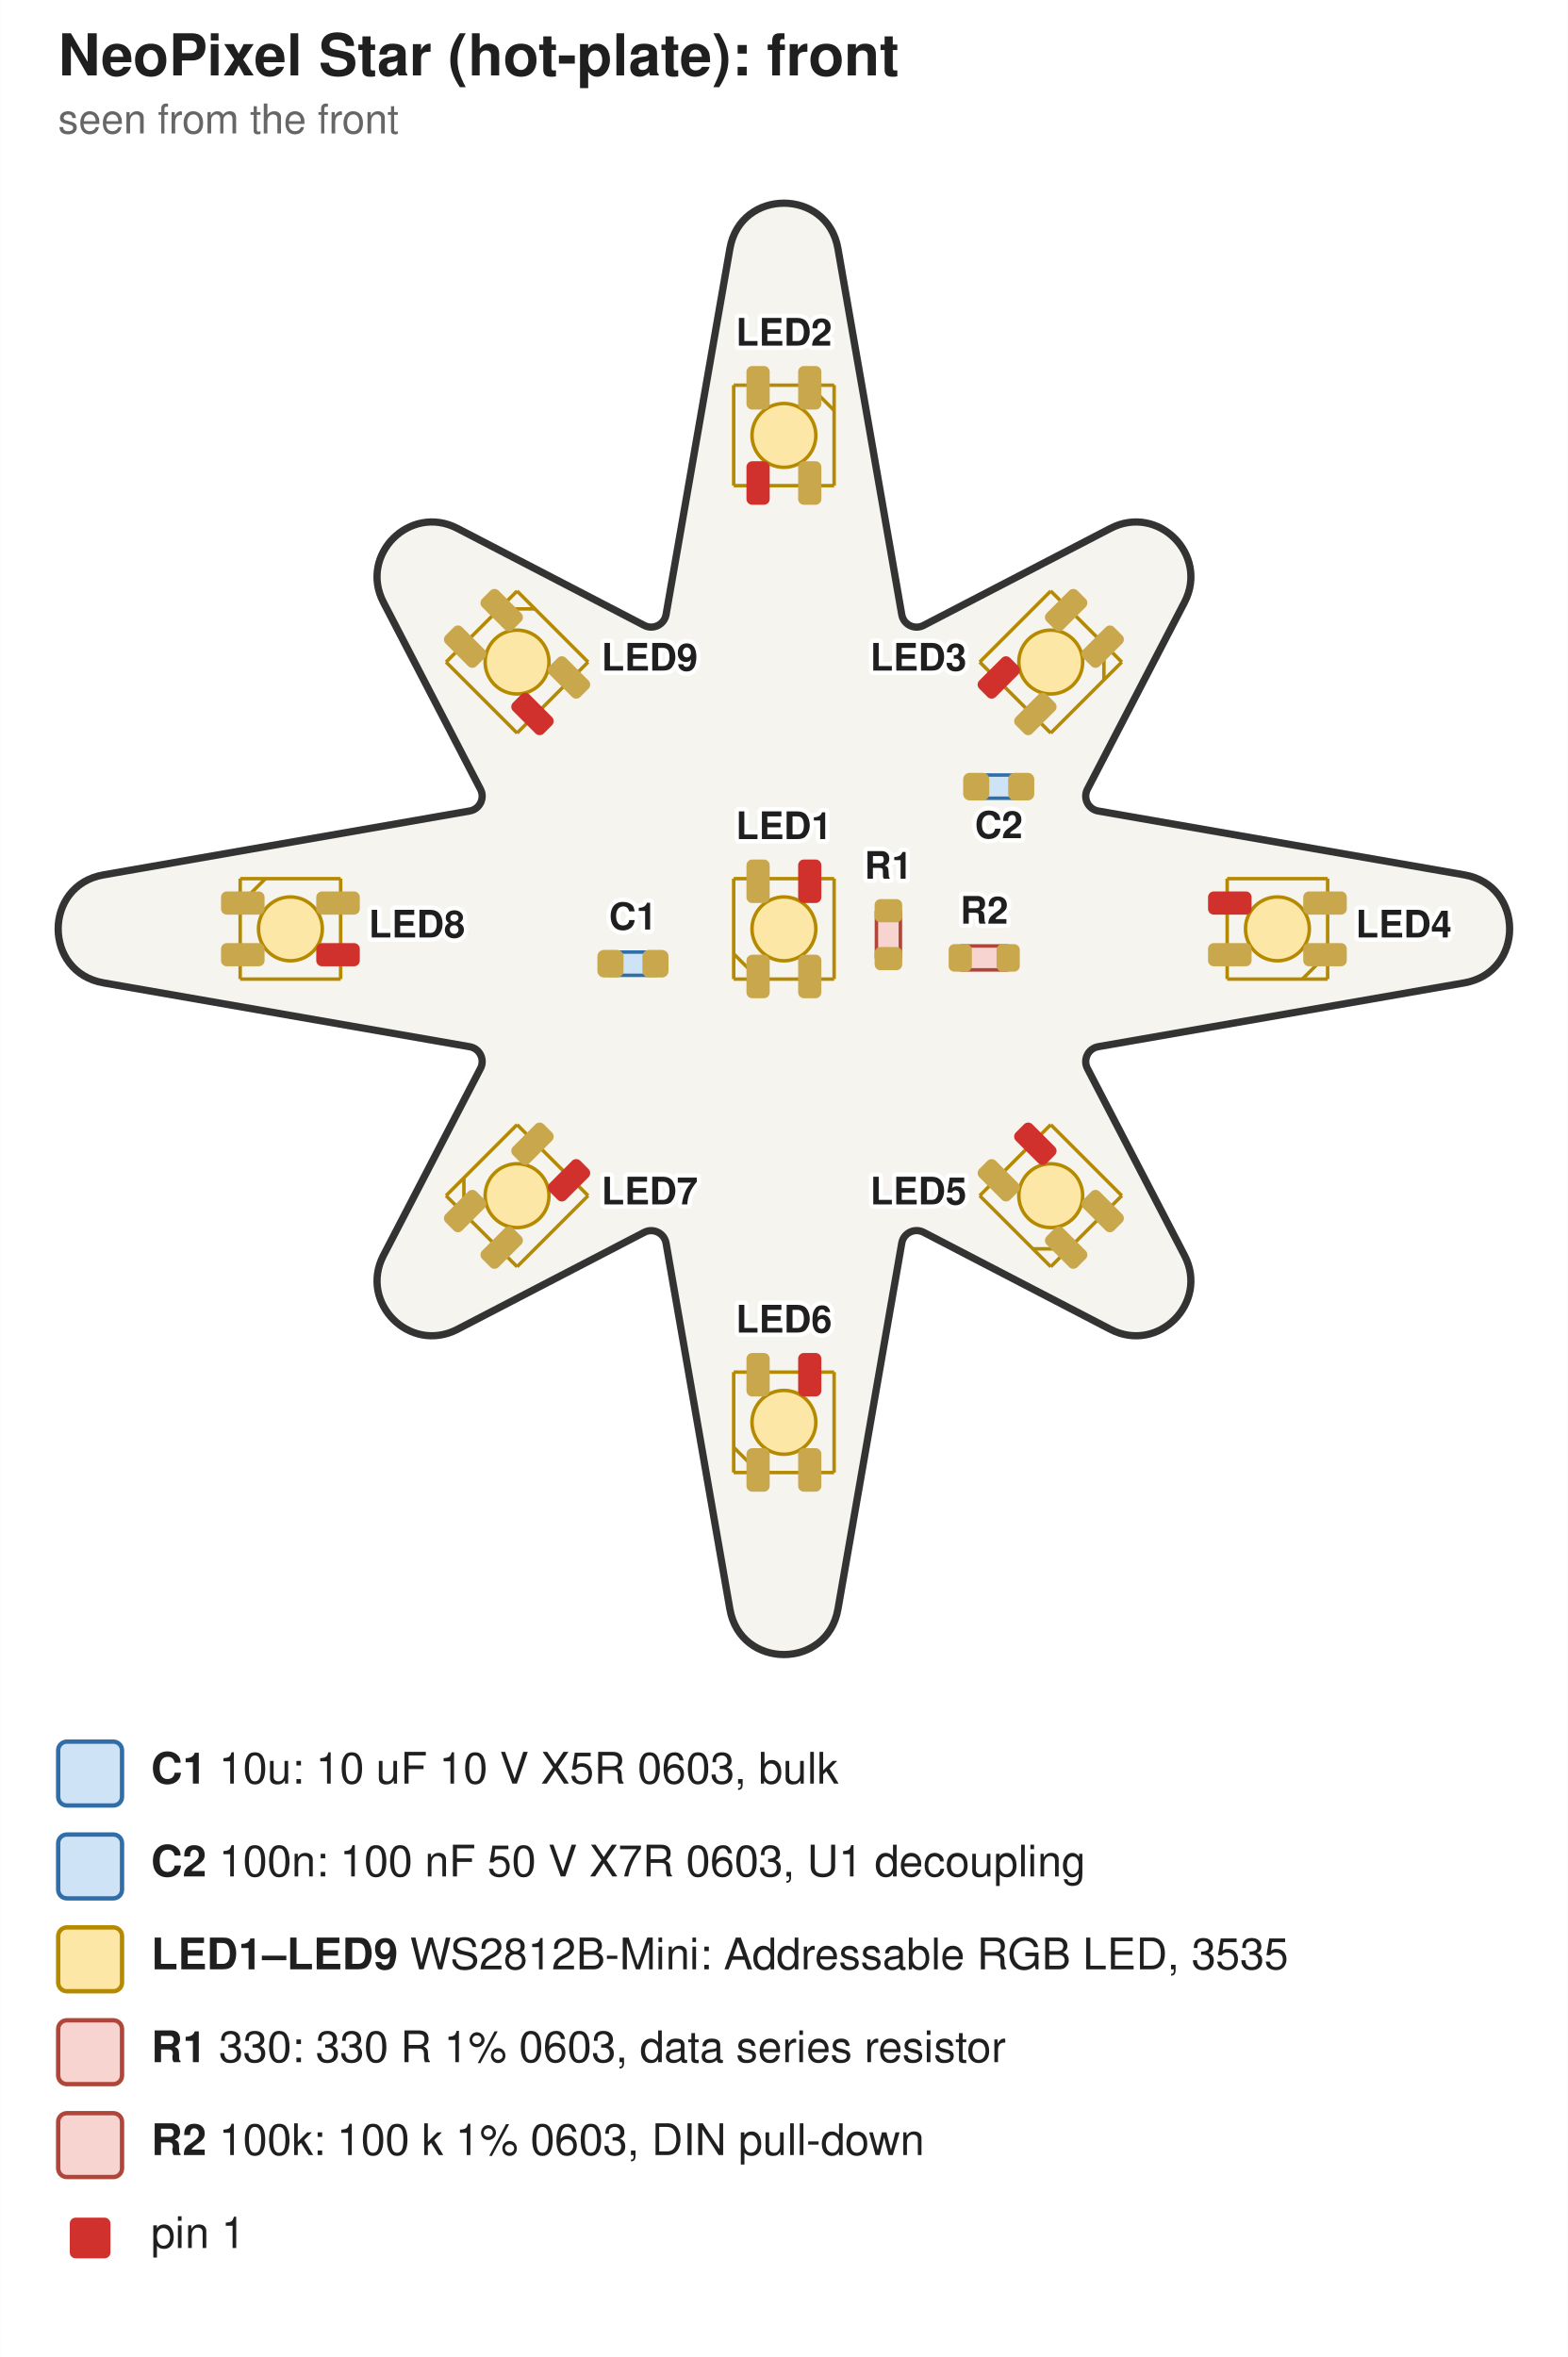
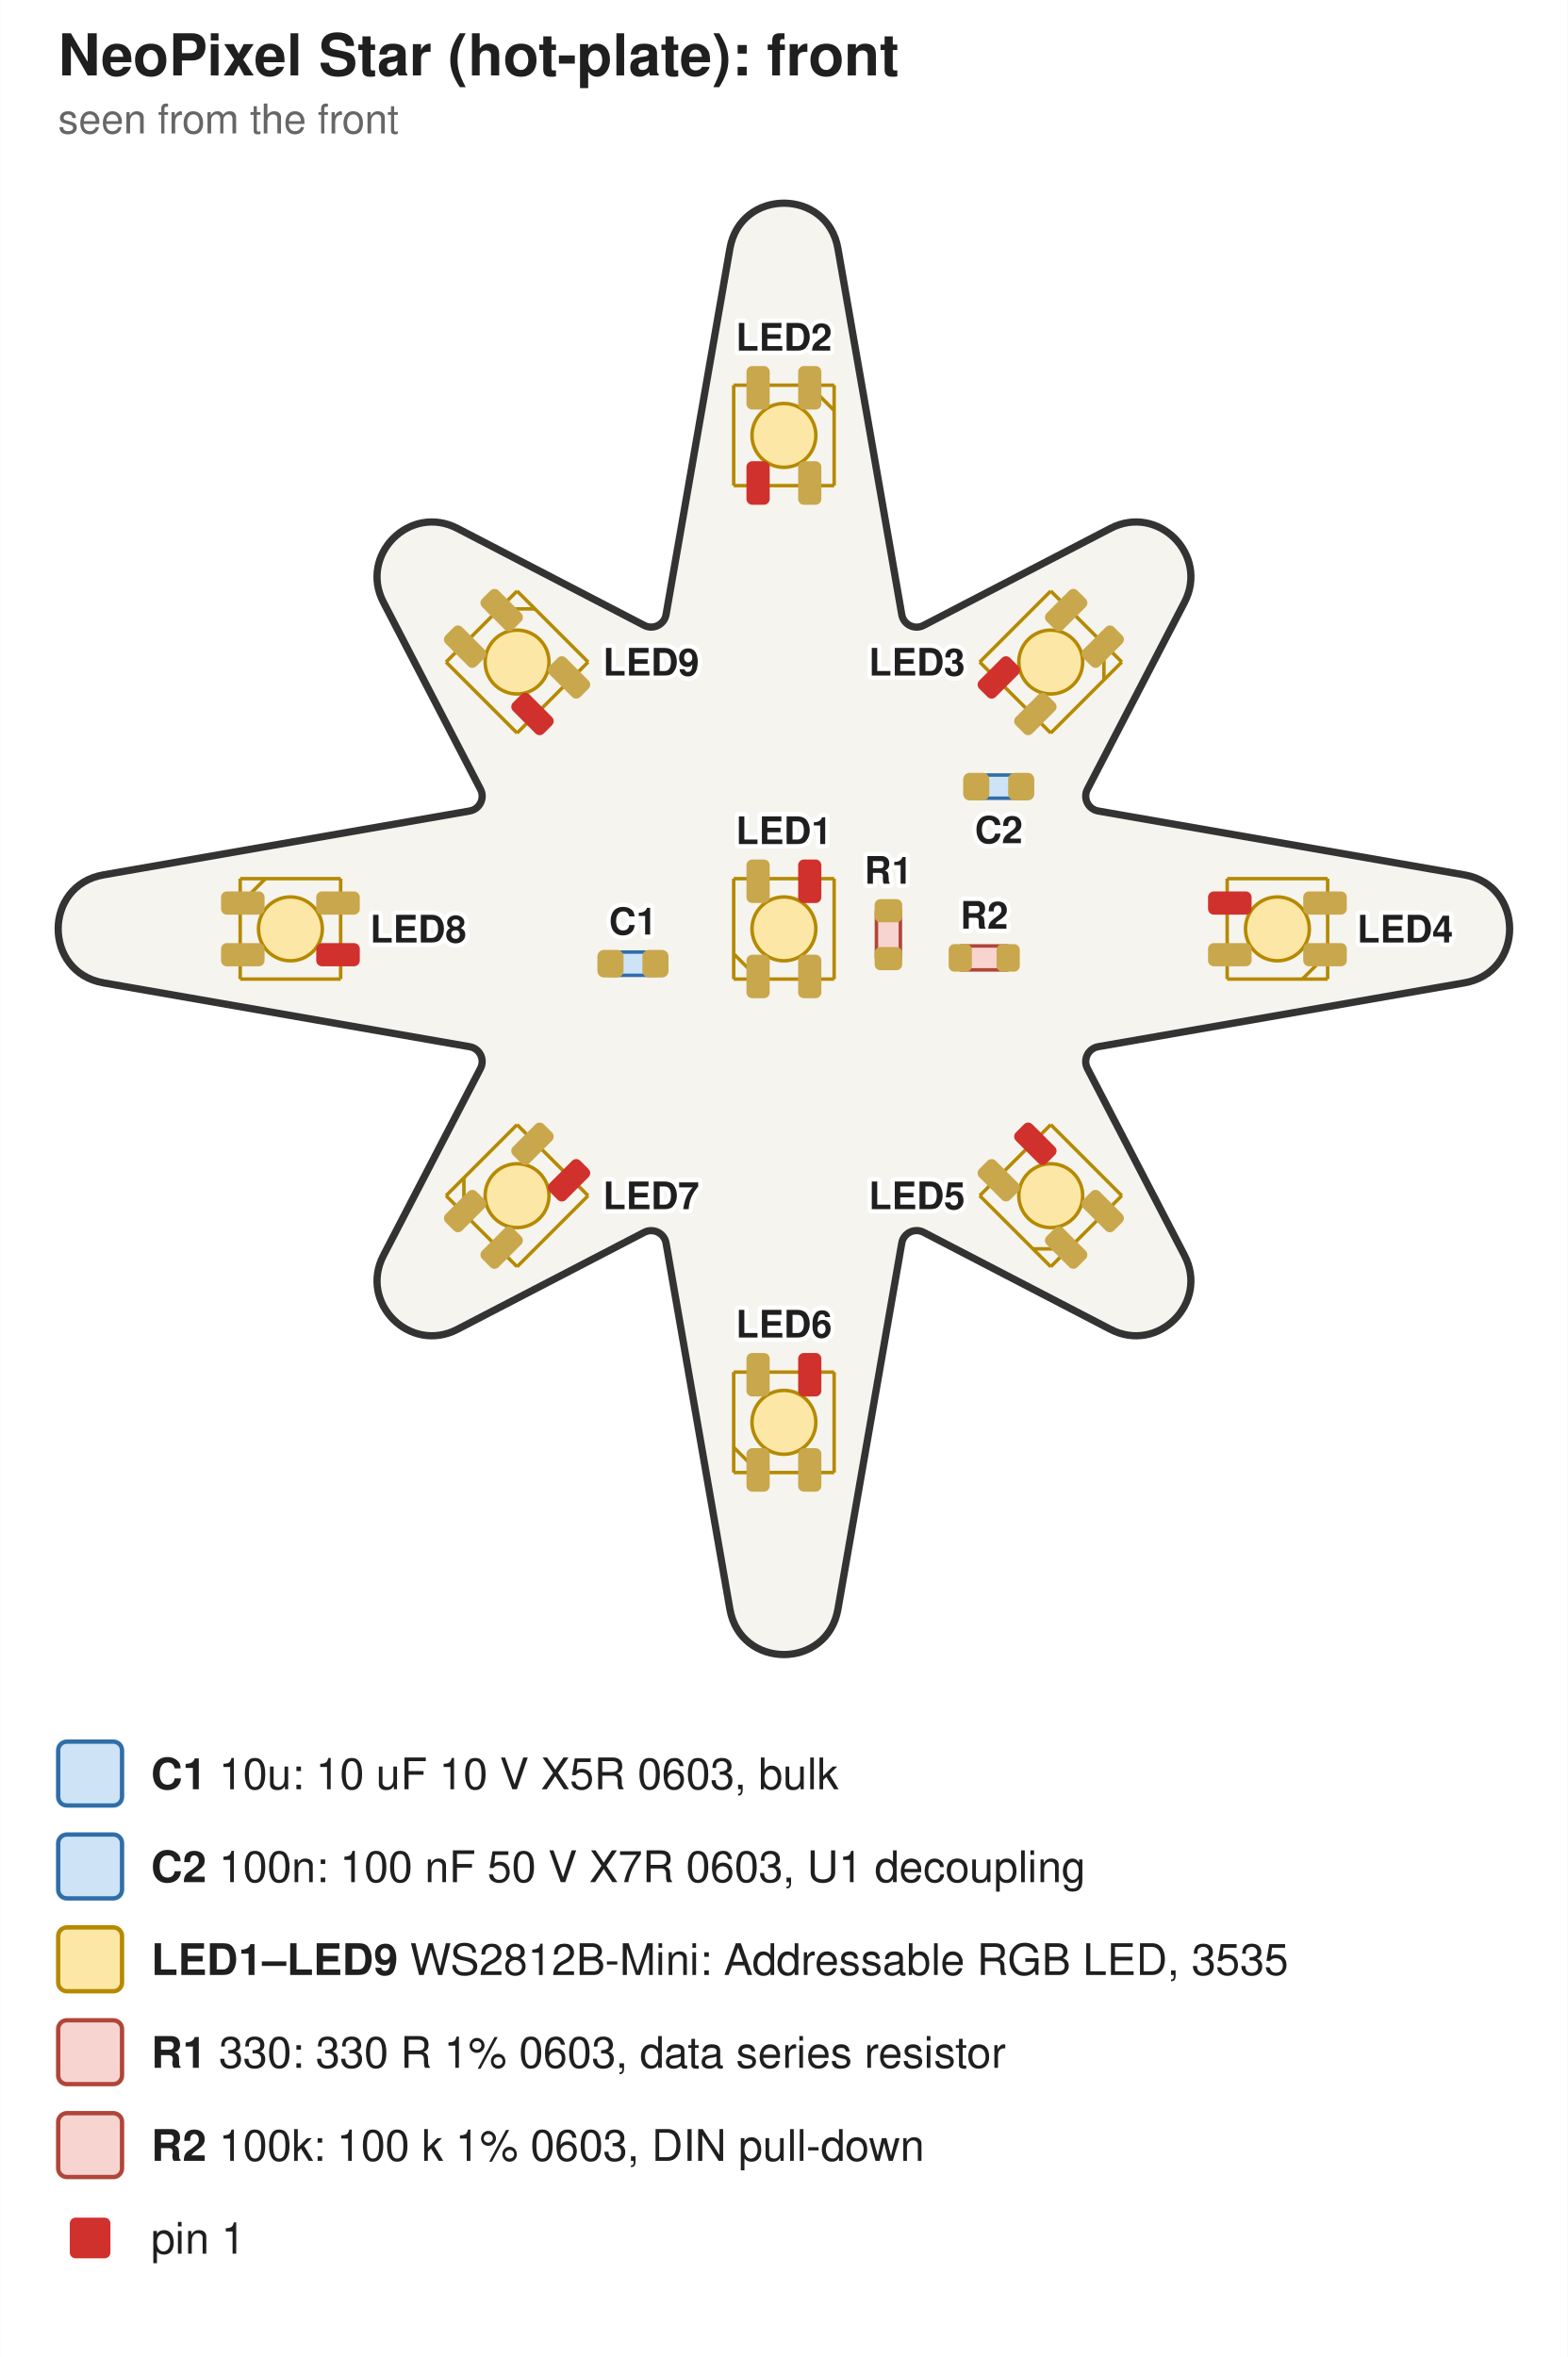
<svg xmlns="http://www.w3.org/2000/svg" viewBox="73 68 54 81.2" width="864" height="1299">
  <rect x="73" y="68" width="54" height="81.2" fill="#ffffff" />
  <g font-family="Helvetica, Arial, sans-serif" fill="#1f1f1f">
    <text x="75" y="70.6" font-size="2" font-weight="bold">NeoPixel Star (hot-plate): front</text>
    <text x="75" y="72.6" font-size="1.4" fill="#666666">seen from the front</text>
  </g>
  <path d="M76.565,98.139 L89.175,95.939 C89.521,95.879 89.709,95.499 89.546,95.188 L86.205,88.75 C85.354,87.113 87.114,85.353 88.752,86.203 L95.188,89.545 C95.5,89.707 95.879,89.519 95.94,89.173 L98.139,76.564 C98.503,74.478 101.497,74.478 101.861,76.564 L104.06,89.174 C104.12,89.52 104.499,89.708 104.811,89.546 L111.251,86.203 C112.889,85.353 114.649,87.113 113.799,88.75 L110.456,95.188 C110.293,95.5 110.482,95.879 110.828,95.94 L123.436,98.139 C125.521,98.503 125.521,101.497 123.436,101.861 L110.828,104.059 C110.482,104.12 110.293,104.499 110.456,104.811 L113.799,111.25 C114.648,112.887 112.889,114.647 111.251,113.797 L104.811,110.453 C104.499,110.291 104.12,110.479 104.06,110.825 L101.861,123.436 C101.497,125.522 98.503,125.522 98.139,123.436 L95.94,110.827 C95.879,110.481 95.5,110.293 95.188,110.455 L88.752,113.797 C87.114,114.647 85.355,112.887 86.205,111.25 L89.546,104.811 C89.709,104.499 89.521,104.12 89.175,104.06 L76.565,101.861 C74.478,101.497 74.478,98.503 76.565,98.139 Z" fill="#f6f4ee" stroke="#333333" stroke-width="0.25" />
  <g transform="translate(94.8,101.2) rotate(-180)" stroke="#2f6ea8" stroke-width="0.12" fill="none" stroke-linejoin="round">
    <rect x="-0.8" y="-0.4" width="1.6" height="0.8" fill="#cfe3f7" stroke="none" />
    <rect x="-0.8" y="-0.4" width="1.6" height="0.8" />
  </g>
  <g transform="translate(94.8,101.2) rotate(-180)">
    <g transform="translate(-0.775,0) rotate(-0)" fill="#c9a74c">
      <rect x="-0.45" y="-0.475" width="0.9" height="0.95" rx="0.225" />
    </g>
    <g transform="translate(0.775,0) rotate(-0)" fill="#c9a74c">
      <rect x="-0.45" y="-0.475" width="0.9" height="0.95" rx="0.225" />
    </g>
  </g>
  <g transform="translate(107.4,95.1) rotate(-180)" stroke="#2f6ea8" stroke-width="0.12" fill="none" stroke-linejoin="round">
    <rect x="-0.8" y="-0.4" width="1.6" height="0.8" fill="#cfe3f7" stroke="none" />
    <rect x="-0.8" y="-0.4" width="1.6" height="0.8" />
  </g>
  <g transform="translate(107.4,95.1) rotate(-180)">
    <g transform="translate(-0.775,0) rotate(-0)" fill="#c9a74c">
      <rect x="-0.45" y="-0.475" width="0.9" height="0.95" rx="0.225" />
    </g>
    <g transform="translate(0.775,0) rotate(-0)" fill="#c9a74c">
      <rect x="-0.45" y="-0.475" width="0.9" height="0.95" rx="0.225" />
    </g>
  </g>
  <g transform="translate(100,100) rotate(90)" stroke="#b58900" stroke-width="0.12" fill="none" stroke-linejoin="round">
    <circle cx="0" cy="0" r="1.1" fill="#fde7a6" stroke="none" />
    <line x1="-1.73" y1="1.73" x2="1.73" y2="1.73" />
    <line x1="1.73" y1="1.73" x2="1.73" y2="-1.73" />
    <line x1="1.73" y1="0.86" x2="0.86" y2="1.73" />
    <line x1="-1.73" y1="-1.73" x2="-1.73" y2="1.73" />
    <line x1="1.73" y1="-1.73" x2="-1.73" y2="-1.73" />
    <circle cx="0" cy="0" r="1.1" fill="none" />
  </g>
  <g transform="translate(100,100) rotate(90)">
    <g transform="translate(-1.64,-0.89) rotate(-360)" fill="#d0312d">
      <rect x="-0.75" y="-0.4" width="1.5" height="0.8" rx="0.2" />
    </g>
    <g transform="translate(-1.64,0.89) rotate(-360)" fill="#c9a74c">
      <rect x="-0.75" y="-0.4" width="1.5" height="0.8" rx="0.2" />
    </g>
    <g transform="translate(1.64,0.89) rotate(-360)" fill="#c9a74c">
      <rect x="-0.75" y="-0.4" width="1.5" height="0.8" rx="0.2" />
    </g>
    <g transform="translate(1.64,-0.89) rotate(-360)" fill="#c9a74c">
      <rect x="-0.75" y="-0.4" width="1.5" height="0.8" rx="0.2" />
    </g>
  </g>
  <g transform="translate(100,83) rotate(-90)" stroke="#b58900" stroke-width="0.12" fill="none" stroke-linejoin="round">
    <circle cx="0" cy="0" r="1.1" fill="#fde7a6" stroke="none" />
    <line x1="1.73" y1="-1.73" x2="-1.73" y2="-1.73" />
    <line x1="-1.73" y1="-1.73" x2="-1.73" y2="1.73" />
    <line x1="1.73" y1="0.86" x2="0.86" y2="1.73" />
    <line x1="1.73" y1="1.73" x2="1.73" y2="-1.73" />
    <line x1="-1.73" y1="1.73" x2="1.73" y2="1.73" />
    <circle cx="0" cy="0" r="1.1" fill="none" />
  </g>
  <g transform="translate(100,83) rotate(-90)">
    <g transform="translate(-1.64,-0.89) rotate(-0)" fill="#d0312d">
      <rect x="-0.75" y="-0.4" width="1.5" height="0.8" rx="0.2" />
    </g>
    <g transform="translate(-1.64,0.89) rotate(-0)" fill="#c9a74c">
      <rect x="-0.75" y="-0.4" width="1.5" height="0.8" rx="0.2" />
    </g>
    <g transform="translate(1.64,0.89) rotate(-0)" fill="#c9a74c">
      <rect x="-0.75" y="-0.4" width="1.5" height="0.8" rx="0.2" />
    </g>
    <g transform="translate(1.64,-0.89) rotate(-0)" fill="#c9a74c">
      <rect x="-0.75" y="-0.4" width="1.5" height="0.8" rx="0.2" />
    </g>
  </g>
  <g transform="translate(109.192,90.808) rotate(-45)" stroke="#b58900" stroke-width="0.12" fill="none" stroke-linejoin="round">
    <circle cx="0" cy="0" r="1.1" fill="#fde7a6" stroke="none" />
    <line x1="-1.73" y1="-1.73" x2="-1.73" y2="1.73" />
    <line x1="1.73" y1="-1.73" x2="-1.73" y2="-1.73" />
    <line x1="-1.73" y1="1.73" x2="1.73" y2="1.73" />
    <line x1="1.73" y1="0.86" x2="0.86" y2="1.73" />
    <line x1="1.73" y1="1.73" x2="1.73" y2="-1.73" />
    <circle cx="0" cy="0" r="1.1" fill="none" />
  </g>
  <g transform="translate(109.192,90.808) rotate(-45)">
    <g transform="translate(-1.64,-0.89) rotate(-0)" fill="#d0312d">
      <rect x="-0.75" y="-0.4" width="1.5" height="0.8" rx="0.2" />
    </g>
    <g transform="translate(-1.64,0.89) rotate(-0)" fill="#c9a74c">
      <rect x="-0.75" y="-0.4" width="1.5" height="0.8" rx="0.2" />
    </g>
    <g transform="translate(1.64,0.89) rotate(-0)" fill="#c9a74c">
      <rect x="-0.75" y="-0.4" width="1.5" height="0.8" rx="0.2" />
    </g>
    <g transform="translate(1.64,-0.89) rotate(-0)" fill="#c9a74c">
      <rect x="-0.75" y="-0.4" width="1.5" height="0.8" rx="0.2" />
    </g>
  </g>
  <g transform="translate(117,100) rotate(-0)" stroke="#b58900" stroke-width="0.12" fill="none" stroke-linejoin="round">
    <circle cx="0" cy="0" r="1.1" fill="#fde7a6" stroke="none" />
    <line x1="-1.73" y1="-1.73" x2="-1.73" y2="1.73" />
    <line x1="-1.73" y1="1.73" x2="1.73" y2="1.73" />
    <line x1="1.73" y1="-1.73" x2="-1.73" y2="-1.73" />
    <line x1="1.73" y1="0.86" x2="0.86" y2="1.73" />
    <line x1="1.73" y1="1.73" x2="1.73" y2="-1.73" />
    <circle cx="0" cy="0" r="1.1" fill="none" />
  </g>
  <g transform="translate(117,100) rotate(-0)">
    <g transform="translate(-1.64,-0.89) rotate(-0)" fill="#d0312d">
      <rect x="-0.75" y="-0.4" width="1.5" height="0.8" rx="0.2" />
    </g>
    <g transform="translate(-1.64,0.89) rotate(-0)" fill="#c9a74c">
      <rect x="-0.75" y="-0.4" width="1.5" height="0.8" rx="0.2" />
    </g>
    <g transform="translate(1.64,0.89) rotate(-0)" fill="#c9a74c">
      <rect x="-0.75" y="-0.4" width="1.5" height="0.8" rx="0.2" />
    </g>
    <g transform="translate(1.64,-0.89) rotate(-0)" fill="#c9a74c">
      <rect x="-0.75" y="-0.4" width="1.5" height="0.8" rx="0.2" />
    </g>
  </g>
  <g transform="translate(109.192,109.192) rotate(45)" stroke="#b58900" stroke-width="0.12" fill="none" stroke-linejoin="round">
    <circle cx="0" cy="0" r="1.1" fill="#fde7a6" stroke="none" />
    <line x1="-1.73" y1="1.73" x2="1.73" y2="1.73" />
    <line x1="-1.73" y1="-1.73" x2="-1.73" y2="1.73" />
    <line x1="1.73" y1="1.73" x2="1.73" y2="-1.73" />
    <line x1="1.73" y1="0.86" x2="0.86" y2="1.73" />
    <line x1="1.73" y1="-1.73" x2="-1.73" y2="-1.73" />
    <circle cx="0" cy="0" r="1.1" fill="none" />
  </g>
  <g transform="translate(109.192,109.192) rotate(45)">
    <g transform="translate(-1.64,-0.89) rotate(-360)" fill="#d0312d">
      <rect x="-0.75" y="-0.4" width="1.5" height="0.8" rx="0.2" />
    </g>
    <g transform="translate(-1.64,0.89) rotate(-360)" fill="#c9a74c">
      <rect x="-0.75" y="-0.4" width="1.5" height="0.8" rx="0.2" />
    </g>
    <g transform="translate(1.64,0.89) rotate(-360)" fill="#c9a74c">
      <rect x="-0.75" y="-0.4" width="1.5" height="0.8" rx="0.2" />
    </g>
    <g transform="translate(1.64,-0.89) rotate(-360)" fill="#c9a74c">
      <rect x="-0.75" y="-0.4" width="1.5" height="0.8" rx="0.2" />
    </g>
  </g>
  <g transform="translate(100,117) rotate(90)" stroke="#b58900" stroke-width="0.12" fill="none" stroke-linejoin="round">
    <circle cx="0" cy="0" r="1.1" fill="#fde7a6" stroke="none" />
    <line x1="-1.73" y1="1.73" x2="1.73" y2="1.73" />
    <line x1="1.73" y1="1.73" x2="1.73" y2="-1.73" />
    <line x1="1.73" y1="0.86" x2="0.86" y2="1.73" />
    <line x1="-1.73" y1="-1.73" x2="-1.73" y2="1.73" />
    <line x1="1.73" y1="-1.73" x2="-1.73" y2="-1.73" />
    <circle cx="0" cy="0" r="1.1" fill="none" />
  </g>
  <g transform="translate(100,117) rotate(90)">
    <g transform="translate(-1.64,-0.89) rotate(-360)" fill="#d0312d">
      <rect x="-0.75" y="-0.4" width="1.5" height="0.8" rx="0.2" />
    </g>
    <g transform="translate(-1.64,0.89) rotate(-360)" fill="#c9a74c">
      <rect x="-0.75" y="-0.4" width="1.5" height="0.8" rx="0.2" />
    </g>
    <g transform="translate(1.64,0.89) rotate(-360)" fill="#c9a74c">
      <rect x="-0.75" y="-0.4" width="1.5" height="0.8" rx="0.2" />
    </g>
    <g transform="translate(1.64,-0.89) rotate(-360)" fill="#c9a74c">
      <rect x="-0.75" y="-0.4" width="1.5" height="0.8" rx="0.2" />
    </g>
  </g>
  <g transform="translate(90.808,109.192) rotate(135)" stroke="#b58900" stroke-width="0.12" fill="none" stroke-linejoin="round">
    <circle cx="0" cy="0" r="1.1" fill="#fde7a6" stroke="none" />
    <line x1="1.73" y1="1.73" x2="1.73" y2="-1.73" />
    <line x1="1.73" y1="0.86" x2="0.86" y2="1.73" />
    <line x1="-1.73" y1="1.73" x2="1.73" y2="1.73" />
    <line x1="1.73" y1="-1.73" x2="-1.73" y2="-1.73" />
    <line x1="-1.73" y1="-1.73" x2="-1.73" y2="1.73" />
    <circle cx="0" cy="0" r="1.1" fill="none" />
  </g>
  <g transform="translate(90.808,109.192) rotate(135)">
    <g transform="translate(-1.64,-0.89) rotate(-360)" fill="#d0312d">
      <rect x="-0.75" y="-0.4" width="1.5" height="0.8" rx="0.2" />
    </g>
    <g transform="translate(-1.64,0.89) rotate(-360)" fill="#c9a74c">
      <rect x="-0.75" y="-0.4" width="1.5" height="0.8" rx="0.2" />
    </g>
    <g transform="translate(1.64,0.89) rotate(-360)" fill="#c9a74c">
      <rect x="-0.75" y="-0.4" width="1.5" height="0.8" rx="0.2" />
    </g>
    <g transform="translate(1.64,-0.89) rotate(-360)" fill="#c9a74c">
      <rect x="-0.75" y="-0.4" width="1.5" height="0.8" rx="0.2" />
    </g>
  </g>
  <g transform="translate(83,100) rotate(-180)" stroke="#b58900" stroke-width="0.12" fill="none" stroke-linejoin="round">
    <circle cx="0" cy="0" r="1.1" fill="#fde7a6" stroke="none" />
    <line x1="1.73" y1="1.73" x2="1.73" y2="-1.73" />
    <line x1="1.73" y1="0.86" x2="0.86" y2="1.73" />
    <line x1="1.73" y1="-1.73" x2="-1.73" y2="-1.73" />
    <line x1="-1.73" y1="1.73" x2="1.73" y2="1.73" />
    <line x1="-1.73" y1="-1.73" x2="-1.73" y2="1.73" />
    <circle cx="0" cy="0" r="1.1" fill="none" />
  </g>
  <g transform="translate(83,100) rotate(-180)">
    <g transform="translate(-1.64,-0.89) rotate(-0)" fill="#d0312d">
      <rect x="-0.75" y="-0.4" width="1.5" height="0.8" rx="0.2" />
    </g>
    <g transform="translate(-1.64,0.89) rotate(-0)" fill="#c9a74c">
      <rect x="-0.75" y="-0.4" width="1.5" height="0.8" rx="0.2" />
    </g>
    <g transform="translate(1.64,0.89) rotate(-0)" fill="#c9a74c">
      <rect x="-0.75" y="-0.4" width="1.5" height="0.8" rx="0.2" />
    </g>
    <g transform="translate(1.64,-0.89) rotate(-0)" fill="#c9a74c">
      <rect x="-0.75" y="-0.4" width="1.5" height="0.8" rx="0.2" />
    </g>
  </g>
  <g transform="translate(90.808,90.808) rotate(-135)" stroke="#b58900" stroke-width="0.12" fill="none" stroke-linejoin="round">
    <circle cx="0" cy="0" r="1.1" fill="#fde7a6" stroke="none" />
    <line x1="1.73" y1="-1.73" x2="-1.73" y2="-1.73" />
    <line x1="1.73" y1="0.86" x2="0.86" y2="1.73" />
    <line x1="1.73" y1="1.73" x2="1.73" y2="-1.73" />
    <line x1="-1.73" y1="-1.73" x2="-1.73" y2="1.73" />
    <line x1="-1.73" y1="1.73" x2="1.73" y2="1.73" />
    <circle cx="0" cy="0" r="1.1" fill="none" />
  </g>
  <g transform="translate(90.808,90.808) rotate(-135)">
    <g transform="translate(-1.64,-0.89) rotate(-0)" fill="#d0312d">
      <rect x="-0.75" y="-0.4" width="1.5" height="0.8" rx="0.2" />
    </g>
    <g transform="translate(-1.64,0.89) rotate(-0)" fill="#c9a74c">
      <rect x="-0.75" y="-0.4" width="1.5" height="0.8" rx="0.2" />
    </g>
    <g transform="translate(1.64,0.89) rotate(-0)" fill="#c9a74c">
      <rect x="-0.75" y="-0.4" width="1.5" height="0.8" rx="0.2" />
    </g>
    <g transform="translate(1.64,-0.89) rotate(-0)" fill="#c9a74c">
      <rect x="-0.75" y="-0.4" width="1.5" height="0.8" rx="0.2" />
    </g>
  </g>
  <g transform="translate(103.6,100.2) rotate(90)" stroke="#b0453a" stroke-width="0.12" fill="none" stroke-linejoin="round">
    <rect x="-0.8" y="-0.412" width="1.6" height="0.825" fill="#f7d4cf" stroke="none" />
    <rect x="-0.8" y="-0.412" width="1.6" height="0.825" />
  </g>
  <g transform="translate(103.6,100.2) rotate(90)">
    <g transform="translate(-0.825,0) rotate(-360)" fill="#c9a74c">
      <rect x="-0.4" y="-0.475" width="0.8" height="0.95" rx="0.2" />
    </g>
    <g transform="translate(0.825,0) rotate(-360)" fill="#c9a74c">
      <rect x="-0.4" y="-0.475" width="0.8" height="0.95" rx="0.2" />
    </g>
  </g>
  <g transform="translate(106.9,101) rotate(-0)" stroke="#b0453a" stroke-width="0.12" fill="none" stroke-linejoin="round">
    <rect x="-0.8" y="-0.412" width="1.6" height="0.825" fill="#f7d4cf" stroke="none" />
    <rect x="-0.8" y="-0.412" width="1.6" height="0.825" />
  </g>
  <g transform="translate(106.9,101) rotate(-0)">
    <g transform="translate(-0.825,0) rotate(-0)" fill="#c9a74c">
      <rect x="-0.4" y="-0.475" width="0.8" height="0.95" rx="0.2" />
    </g>
    <g transform="translate(0.825,0) rotate(-0)" fill="#c9a74c">
      <rect x="-0.4" y="-0.475" width="0.8" height="0.95" rx="0.2" />
    </g>
  </g>
-   <g font-family="Helvetica, Arial, sans-serif" font-size="1.3" font-weight="bold" fill="#1f1f1f" text-anchor="middle" dominant-baseline="central" stroke="#ffffff" stroke-width="0.3" paint-order="stroke" stroke-linejoin="round">
-     <text x="94.8" y="99.725">C1</text>
-     <text x="107.4" y="96.575">C2</text>
-     <text x="100" y="96.61">LED1</text>
-     <text x="100" y="79.61">LED2</text>
-     <text x="104.628" y="90.808">LED3</text>
-     <text x="121.352" y="100">LED4</text>
-     <text x="104.628" y="109.192">LED5</text>
-     <text x="100" y="113.61">LED6</text>
-     <text x="95.372" y="109.192">LED7</text>
-     <text x="87.352" y="100">LED8</text>
-     <text x="95.372" y="90.808">LED9</text>
-     <text x="103.6" y="97.975">R1</text>
-     <text x="106.9" y="99.525">R2</text>
-   </g>
-   <g font-family="Helvetica, Arial, sans-serif" font-size="1.5" fill="#1f1f1f" dominant-baseline="central">
+   <g font-family="Helvetica, Arial, sans-serif" font-size="1.3" font-weight="bold" fill="#1f1f1f" text-anchor="middle" stroke="#ffffff" stroke-width="0.3" paint-order="stroke" stroke-linejoin="round">
+     <text x="94.8" y="100.193">C1</text>
+     <text x="107.4" y="97.043">C2</text>
+     <text x="100" y="97.078">LED1</text>
+     <text x="100" y="80.078">LED2</text>
+     <text x="104.579" y="91.276">LED3</text>
+     <text x="121.401" y="100.468">LED4</text>
+     <text x="104.579" y="109.66">LED5</text>
+     <text x="100" y="114.078">LED6</text>
+     <text x="95.421" y="109.66">LED7</text>
+     <text x="87.401" y="100.468">LED8</text>
+     <text x="95.421" y="91.276">LED9</text>
+     <text x="103.6" y="98.443">R1</text>
+     <text x="106.9" y="99.993">R2</text>
+   </g>
+   <g font-family="Helvetica, Arial, sans-serif" font-size="1.5" fill="#1f1f1f">
    <rect x="75" y="128" width="2.2" height="2.2" rx="0.3" fill="#cfe3f7" stroke="#2f6ea8" stroke-width="0.15" />
-     <text x="78.2" y="129.1">
+     <text x="78.2" y="129.64">
      <tspan font-weight="bold">C1</tspan>  10u: 10 uF 10 V X5R 0603, bulk</text>
    <rect x="75" y="131.2" width="2.2" height="2.2" rx="0.3" fill="#cfe3f7" stroke="#2f6ea8" stroke-width="0.15" />
-     <text x="78.2" y="132.3">
+     <text x="78.2" y="132.84">
      <tspan font-weight="bold">C2</tspan>  100n: 100 nF 50 V X7R 0603, U1 decoupling</text>
    <rect x="75" y="134.4" width="2.2" height="2.2" rx="0.3" fill="#fde7a6" stroke="#b58900" stroke-width="0.15" />
-     <text x="78.2" y="135.5">
+     <text x="78.2" y="136.04">
      <tspan font-weight="bold">LED1–LED9</tspan>  WS2812B-Mini: Addressable RGB LED, 3535</text>
    <rect x="75" y="137.6" width="2.2" height="2.2" rx="0.3" fill="#f7d4cf" stroke="#b0453a" stroke-width="0.15" />
-     <text x="78.2" y="138.7">
+     <text x="78.2" y="139.24">
      <tspan font-weight="bold">R1</tspan>  330: 330 R 1% 0603, data series resistor</text>
    <rect x="75" y="140.8" width="2.2" height="2.2" rx="0.3" fill="#f7d4cf" stroke="#b0453a" stroke-width="0.15" />
-     <text x="78.2" y="141.9">
+     <text x="78.2" y="142.44">
      <tspan font-weight="bold">R2</tspan>  100k: 100 k 1% 0603, DIN pull-down</text>
    <rect x="75.4" y="144.4" width="1.4" height="1.4" rx="0.2" fill="#d0312d" />
-     <text x="78.2" y="145.1">pin 1</text>
+     <text x="78.2" y="145.64">pin 1</text>
  </g>
</svg>
